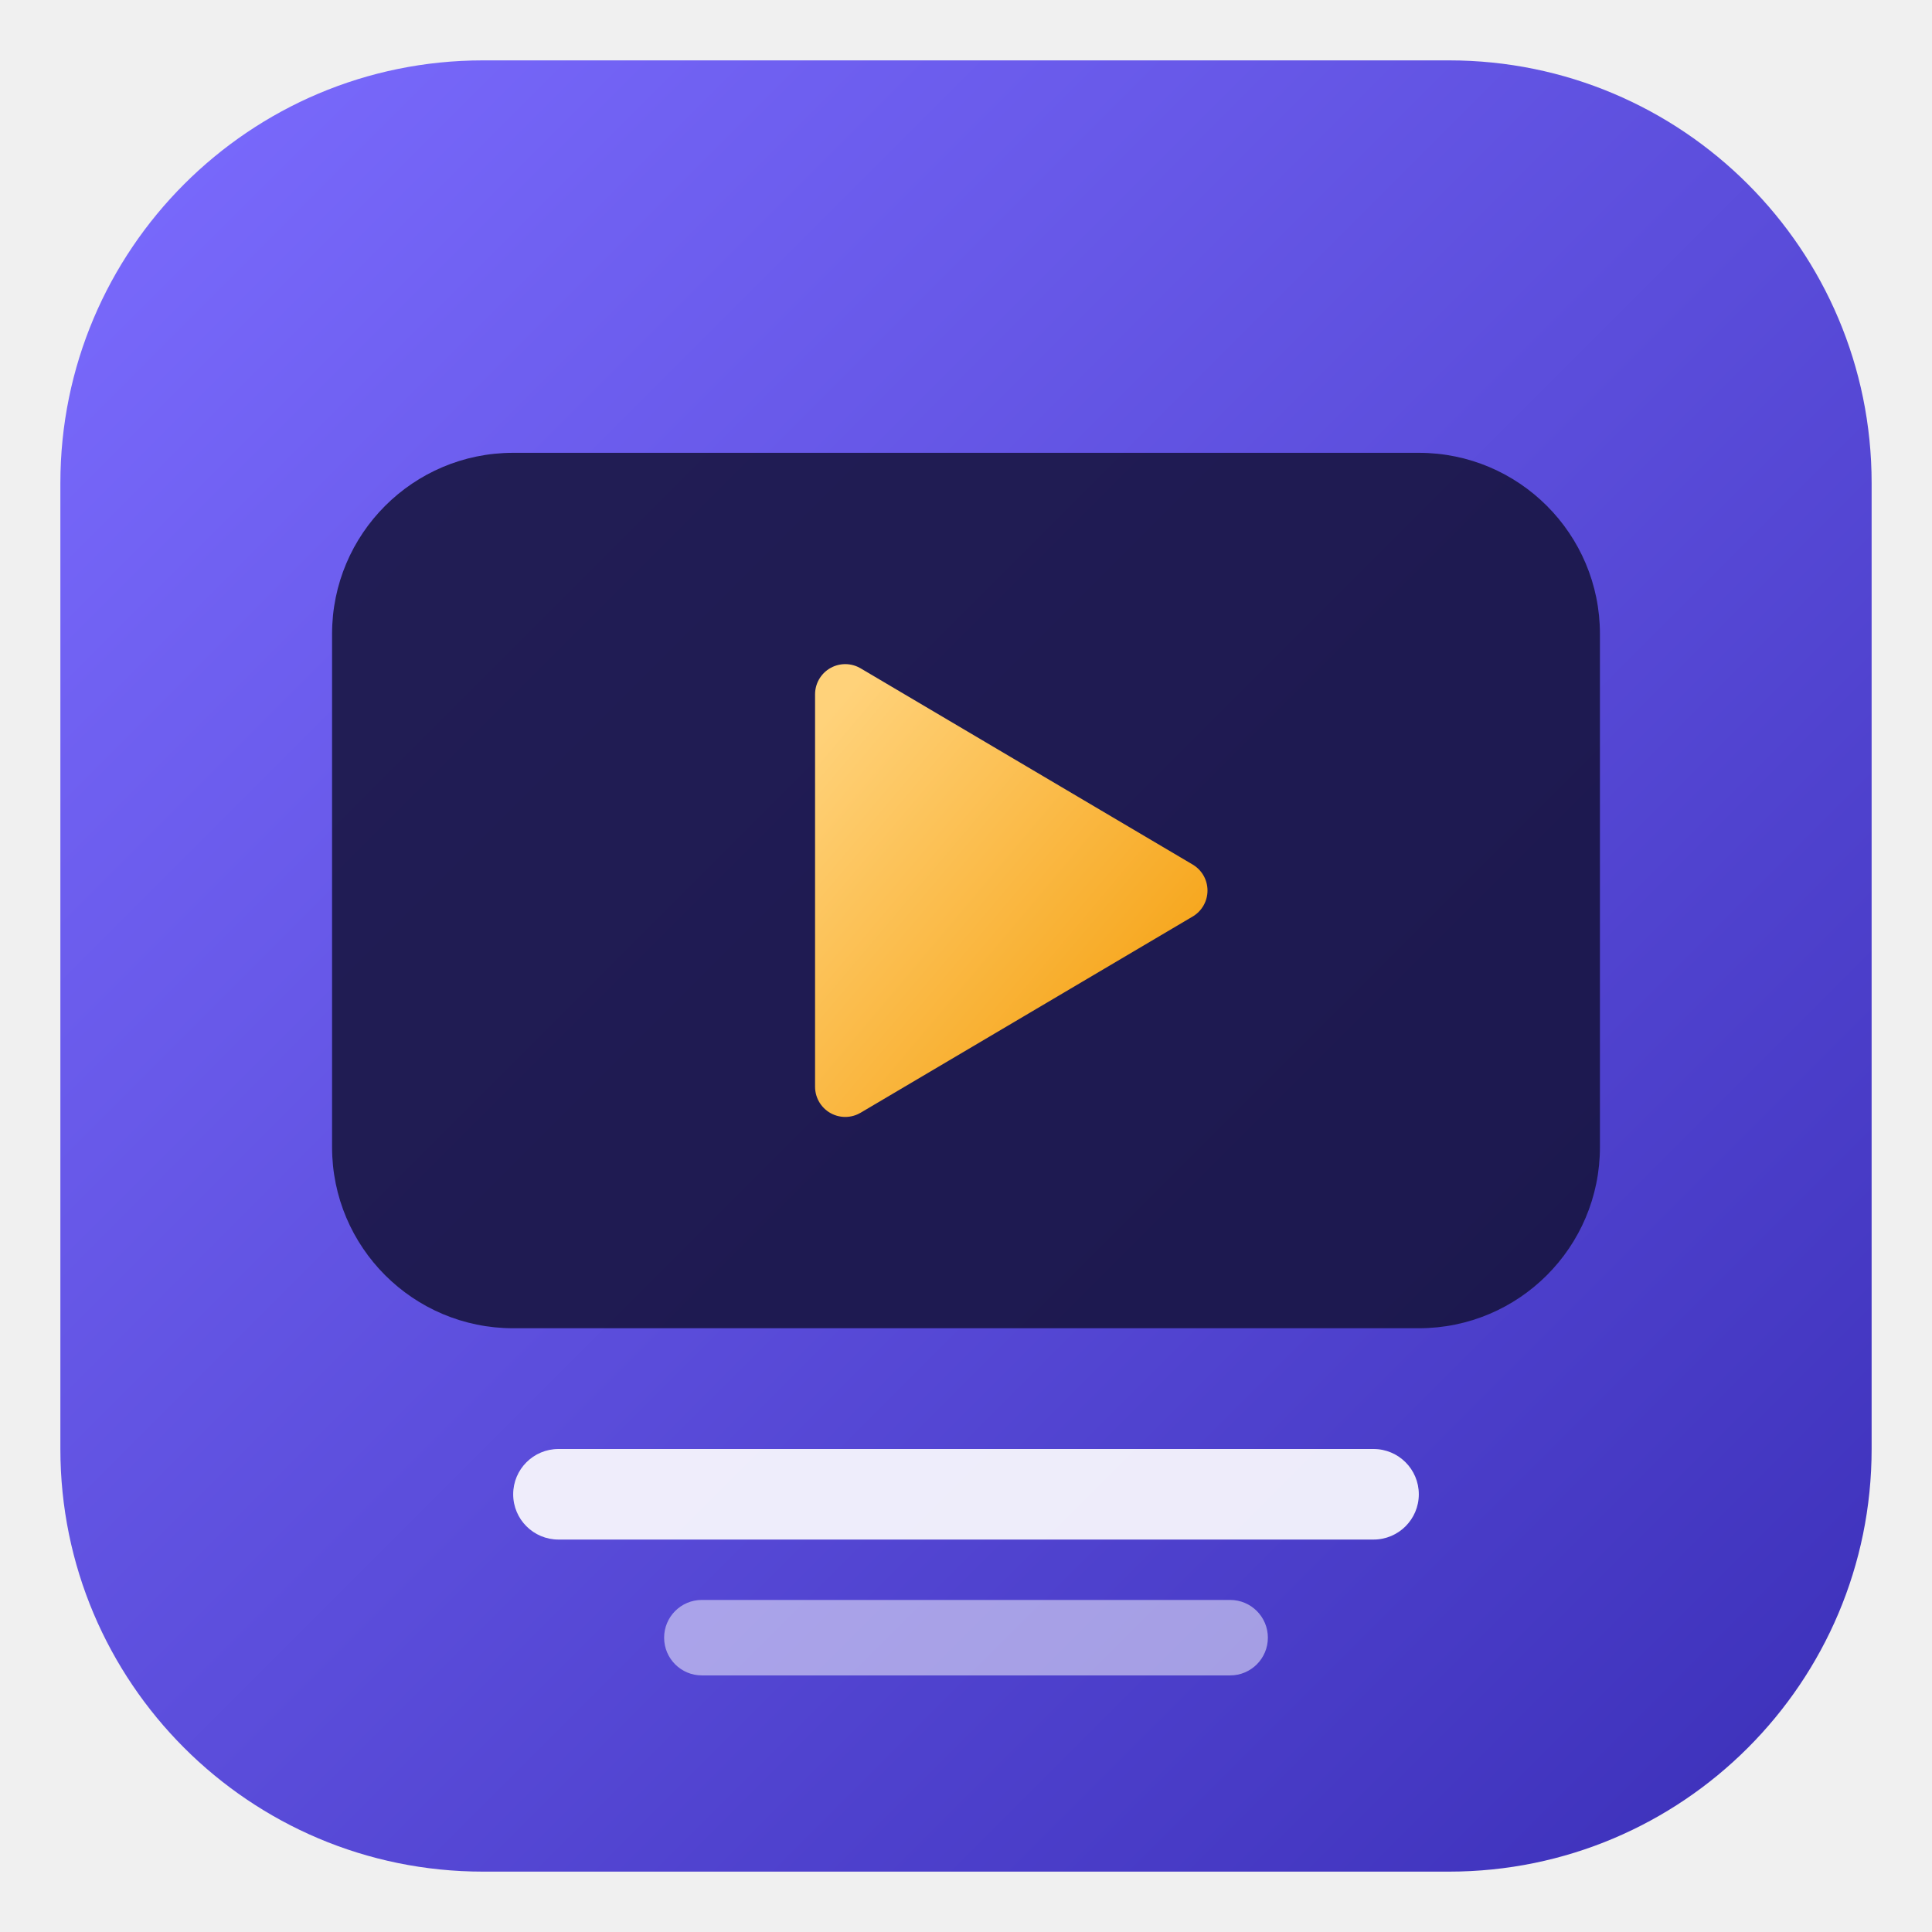
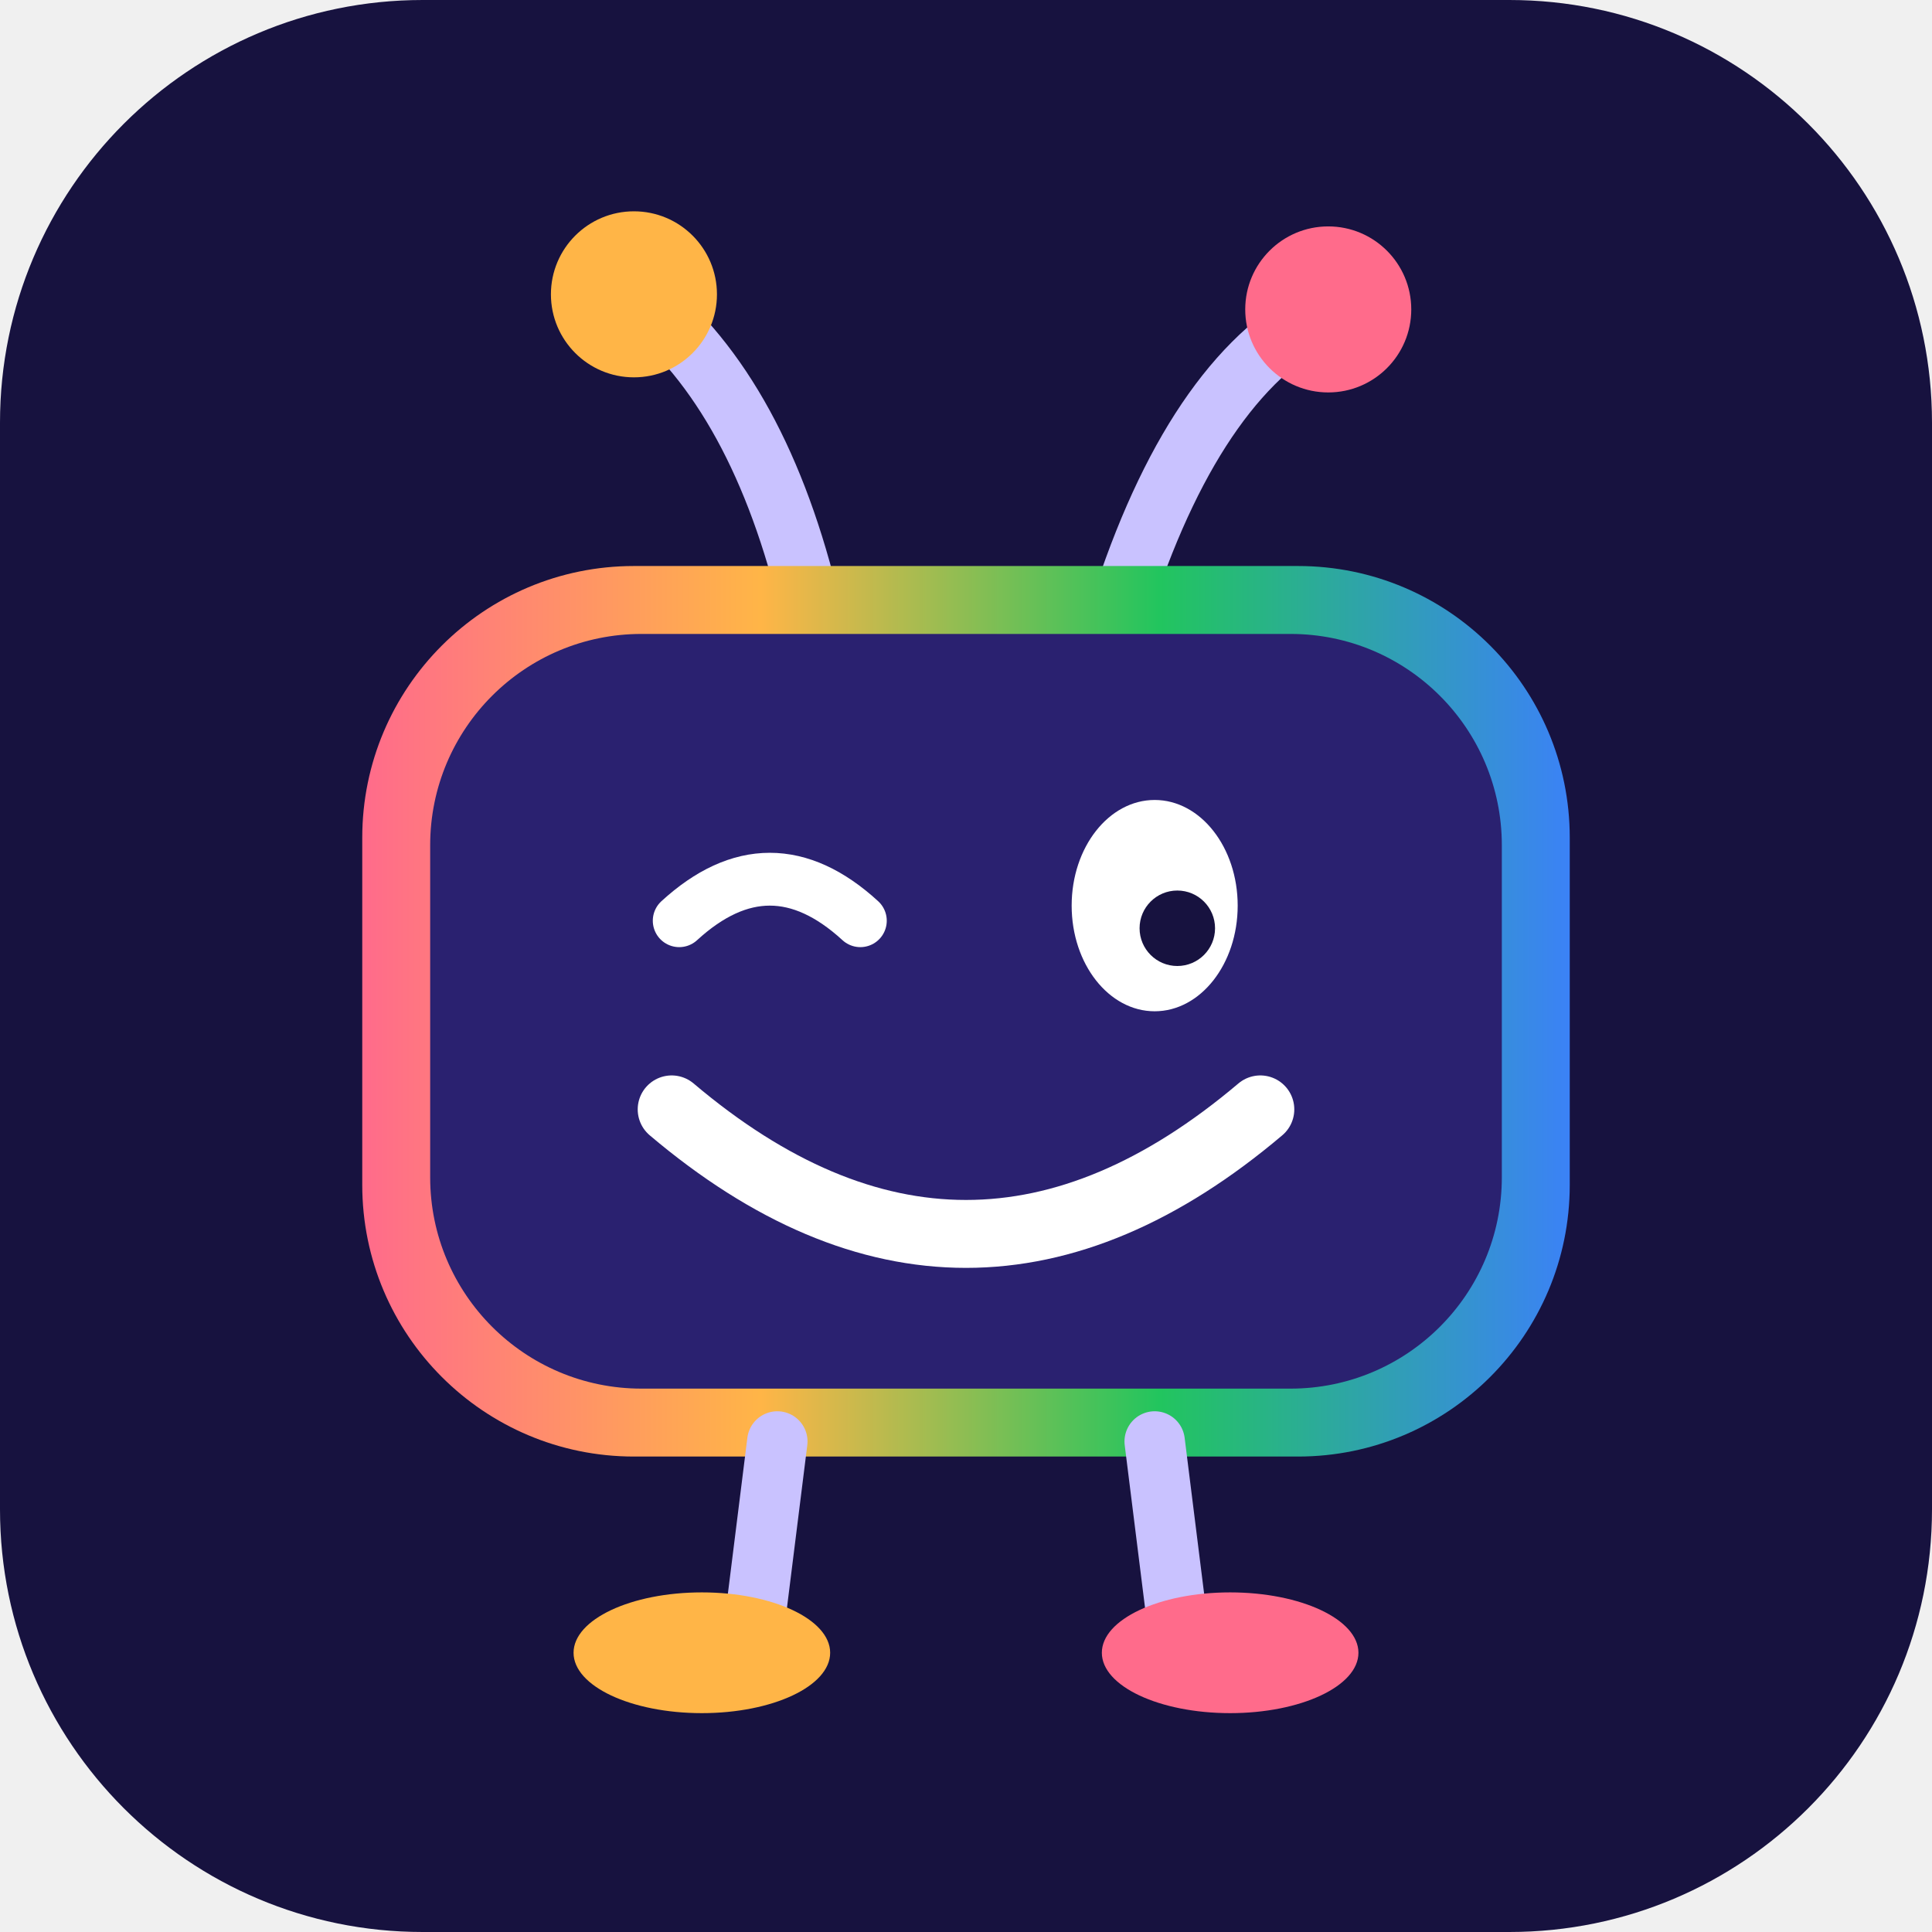
- <svg xmlns="http://www.w3.org/2000/svg" viewBox="0 0 128 128" width="128" height="128" role="img" aria-label="Strivo logo">
+ <svg xmlns="http://www.w3.org/2000/svg" viewBox="0 0 512 512" role="img" aria-label="Strivo">
  <defs>
-     <linearGradient id="lg-bg" x1="0" y1="0" x2="1" y2="1">
-       <stop offset="0" stop-color="#7c6cff" />
-       <stop offset="1" stop-color="#3b2fb8" />
-     </linearGradient>
-     <linearGradient id="lg-play" x1="0" y1="0" x2="1" y2="1">
-       <stop offset="0" stop-color="#ffd27a" />
-       <stop offset="1" stop-color="#f59e0b" />
+     <linearGradient id="rim" x1="0" y1="0" x2="1" y2="0">
+       <stop offset="0" stop-color="#ff6b8b" />
+       <stop offset=".33" stop-color="#ffb547" />
+       <stop offset=".66" stop-color="#22c55e" />
+       <stop offset="1" stop-color="#3b82f6" />
    </linearGradient>
  </defs>
-   <rect x="4" y="4" width="120" height="120" rx="28" fill="url(#lg-bg)" />
-   <rect x="22" y="30" width="84" height="58" rx="12" fill="#14123a" opacity="0.85" />
-   <path d="M56 46 L78 59 L56 72 Z" fill="url(#lg-play)" stroke="url(#lg-play)" stroke-width="4" stroke-linejoin="round" />
-   <rect x="34" y="96" width="60" height="6" rx="3" fill="#ffffff" opacity="0.9" />
-   <rect x="44" y="106" width="40" height="5" rx="2.5" fill="#ffffff" opacity="0.5" />
+   <rect width="512" height="512" rx="112" fill="#17123f" />
+   <g transform="translate(0,-18)">
+     <path d="M214 176 Q200 120 168 96" stroke="#c9c2ff" stroke-width="16" fill="none" stroke-linecap="round" />
+     <path d="M298 176 Q318 116 352 100" stroke="#c9c2ff" stroke-width="16" fill="none" stroke-linecap="round" />
+     <circle cx="168" cy="96" r="22" fill="#ffb547" />
+     <circle cx="352" cy="100" r="22" fill="#ff6b8b" />
+     <rect x="96" y="168" width="320" height="236" rx="72" fill="url(#rim)" />
+     <rect x="114" y="186" width="284" height="200" rx="56" fill="#2a2170" />
+     <path d="M180 262 Q204 240 228 262" stroke="#fff" stroke-width="14" fill="none" stroke-linecap="round" />
+     <ellipse cx="306" cy="258" rx="22" ry="28" fill="#fff" />
+     <circle cx="312" cy="264" r="10" fill="#17123f" />
+     <path d="M178 312 Q256 378 334 312" stroke="#fff" stroke-width="18" fill="none" stroke-linecap="round" />
+     <path d="M206 400 L200 448 M306 400 L312 448" stroke="#c9c2ff" stroke-width="16" stroke-linecap="round" />
+     <ellipse cx="186" cy="456" rx="34" ry="16" fill="#ffb547" />
+     <ellipse cx="326" cy="456" rx="34" ry="16" fill="#ff6b8b" />
+   </g>
</svg>
